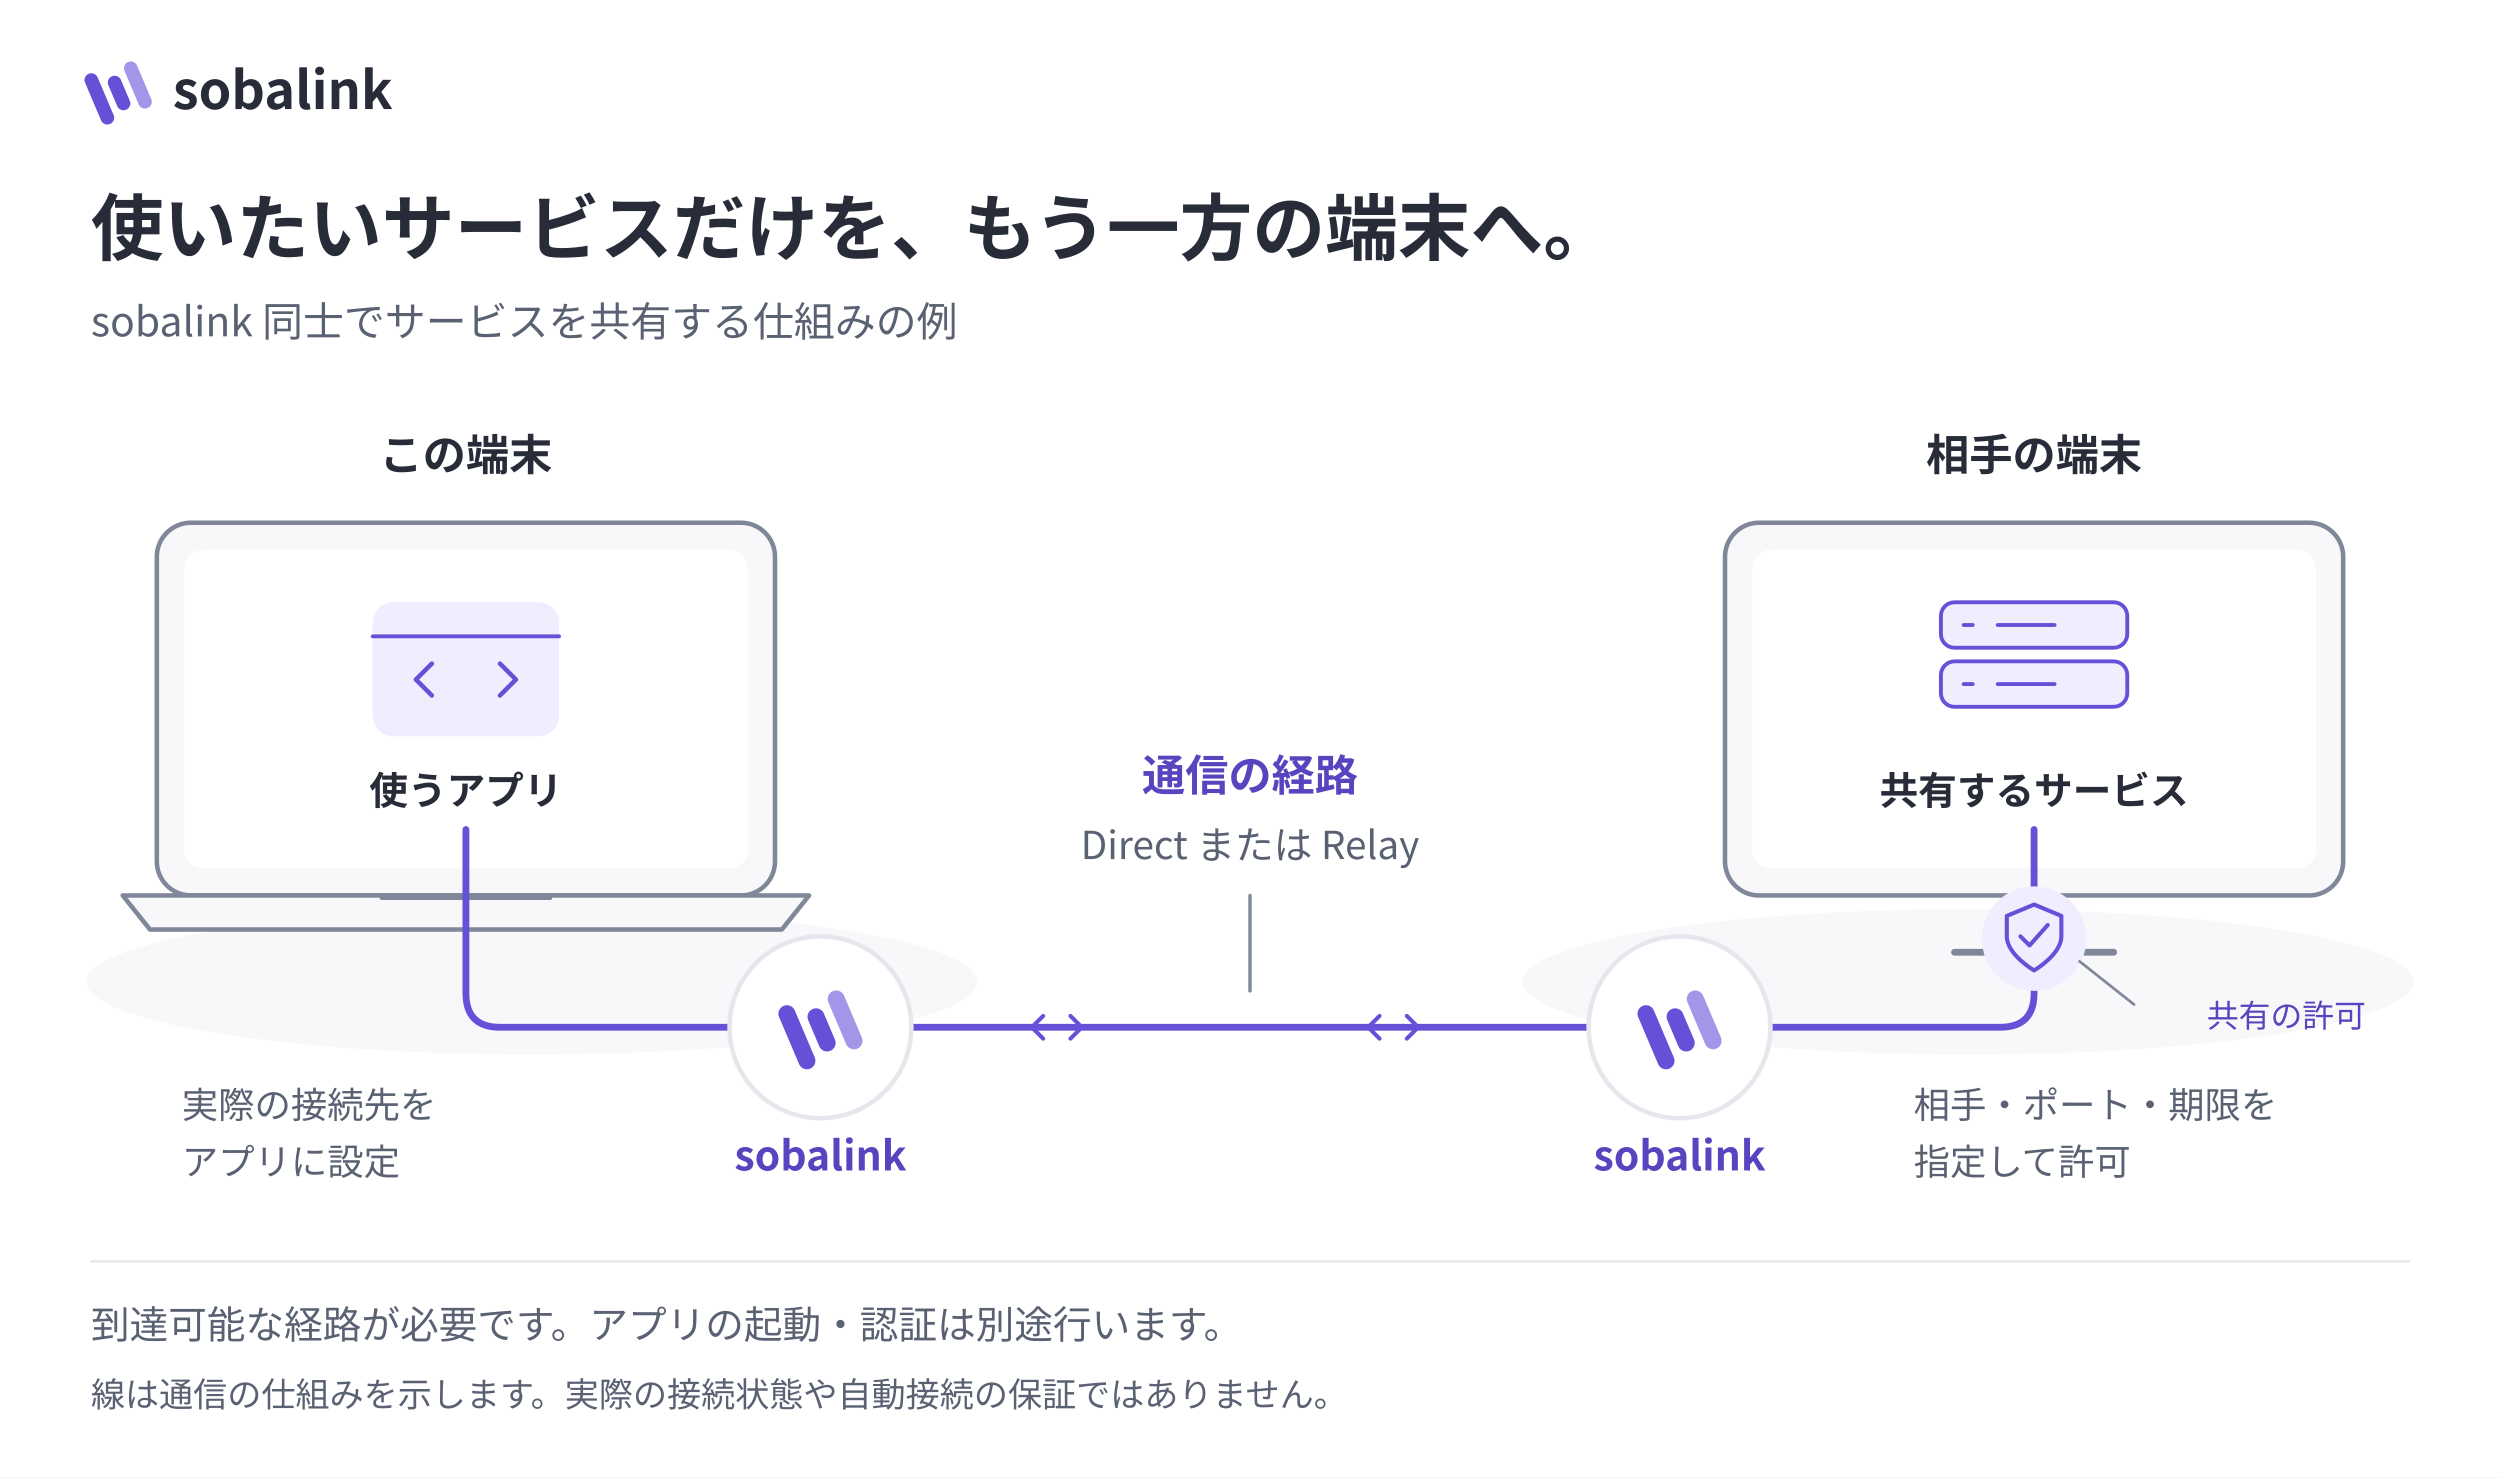
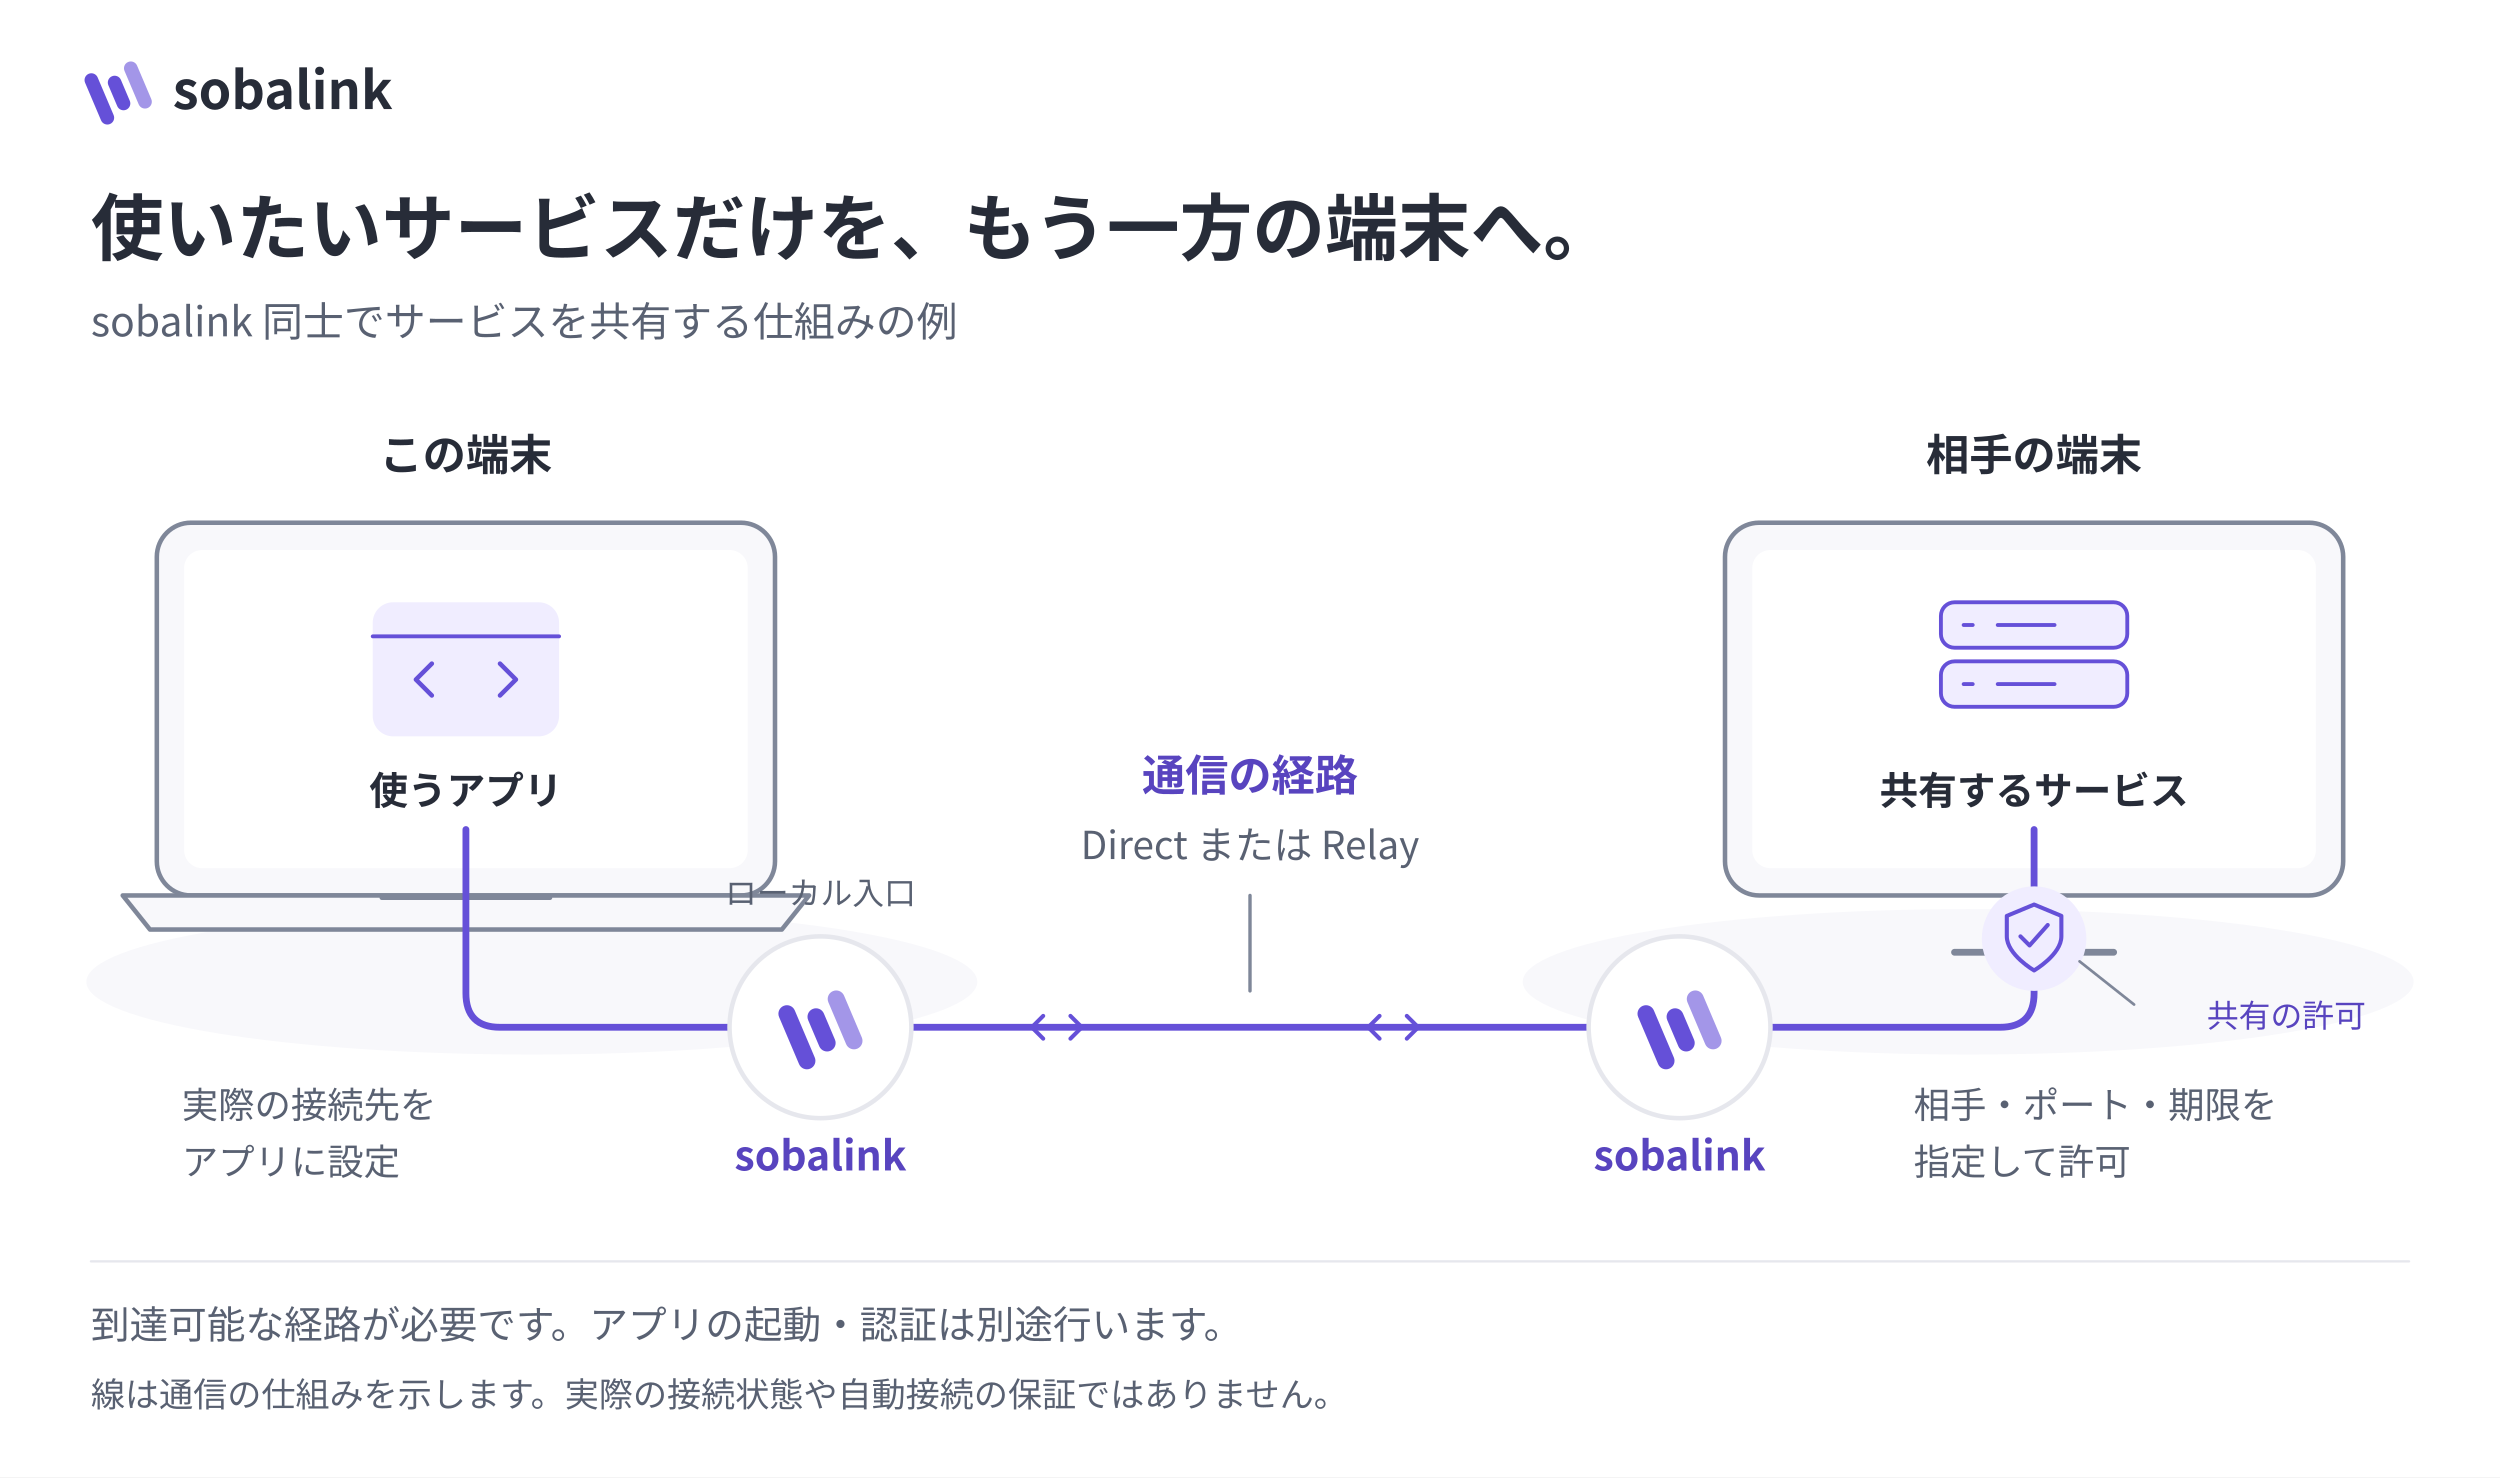
<svg xmlns="http://www.w3.org/2000/svg" width="1100" height="650" viewBox="0 0 1100 650" xml:lang="ja" role="img" aria-labelledby="title desc">
  <style>text{font-family:-apple-system,BlinkMacSystemFont,"Segoe UI","Hiragino Sans","Noto Sans CJK JP",sans-serif}</style>
  <rect x="0" y="0" width="1100" height="650" rx="0" fill="#ffffff" />
  <g transform="translate(40 28) scale(1) rotate(-23 12 12)" fill="#6550d8">
    <rect width="6" height="24" rx="3" />
    <rect x="9" y="5" width="6" height="16" rx="3" />
    <rect x="18" y="2" width="6" height="22" rx="3" opacity=".6" />
  </g>
  <text x="76" y="48" font-size="23" fill="#272c38" font-weight="650" text-anchor="start">sobalink</text>
  <text x="40" y="112" font-size="32" fill="#272c38" font-weight="650" text-anchor="start">使いたいサービスだけを、もう一方の端末へ。</text>
  <text x="40" y="148" font-size="18" fill="#596172" font-weight="400" text-anchor="start">sobalink 同士でサービスを共有する仕組みの例</text>
  <ellipse cx="234" cy="432" rx="196" ry="32" fill="#f8f8fb" />
  <ellipse cx="866" cy="432" rx="196" ry="32" fill="#f8f8fb" />
  <text x="205" y="207" font-size="19" fill="#272c38" font-weight="650" text-anchor="middle">この端末</text>
  <text x="895" y="207" font-size="19" fill="#272c38" font-weight="650" text-anchor="middle">相手の端末</text>
  <rect x="69" y="230" width="272" height="164" rx="15" fill="#f8f8fb" stroke="#7f8799" stroke-width="2" />
  <rect x="81" y="242" width="248" height="140" rx="8" fill="#ffffff" />
  <path d="M54 394H356L344 409H66Z" stroke="#7f8799" stroke-width="2" fill="#f8f8fb" stroke-linecap="round" stroke-linejoin="round" />
  <path d="M168 395h74" stroke="#7f8799" stroke-width="2" fill="none" stroke-linecap="round" stroke-linejoin="round" />
  <rect x="759" y="230" width="272" height="164" rx="15" fill="#f8f8fb" stroke="#7f8799" stroke-width="2" />
  <rect x="771" y="242" width="248" height="140" rx="8" fill="#ffffff" />
  <path d="M895 395v20m-35 4h70" stroke="#7f8799" stroke-width="3" fill="none" stroke-linecap="round" stroke-linejoin="round" />
  <path d="M205 365v72q0 15 15 15h660q15 0 15-15V365" stroke="#6550d8" stroke-width="3" fill="none" stroke-linecap="round" stroke-linejoin="round" />
  <path d="M471 447l5 5-5 5 M459 447l-5 5 5 5" stroke="#6550d8" stroke-width="1.8" fill="none" stroke-linecap="round" stroke-linejoin="round" />
  <path d="M619 447l5 5-5 5 M607 447l-5 5 5 5" stroke="#6550d8" stroke-width="1.8" fill="none" stroke-linecap="round" stroke-linejoin="round" />
  <rect x="164" y="265" width="82" height="59" rx="9" fill="#f0edff" />
  <path d="M164 280h82" stroke="#6550d8" stroke-width="1.7" fill="none" stroke-linecap="round" stroke-linejoin="round" />
  <path d="M190 292l-7 7 7 7m30-14 7 7-7 7" stroke="#6550d8" stroke-width="2" fill="none" stroke-linecap="round" stroke-linejoin="round" />
  <text x="205" y="354" font-size="17" fill="#272c38" font-weight="600" text-anchor="middle">使うアプリ</text>
  <rect x="854" y="265" width="82" height="20" rx="6" fill="#f0edff" stroke="#6550d8" stroke-width="1.7" />
  <rect x="854" y="291" width="82" height="20" rx="6" fill="#f0edff" stroke="#6550d8" stroke-width="1.7" />
  <path d="M864 275h4m11 0h25" stroke="#6550d8" stroke-width="1.7" fill="none" stroke-linecap="round" stroke-linejoin="round" />
  <path d="M864 301h4m11 0h25" stroke="#6550d8" stroke-width="1.7" fill="none" stroke-linecap="round" stroke-linejoin="round" />
  <text x="895" y="354" font-size="17" fill="#272c38" font-weight="600" text-anchor="middle">共有するサービス</text>
  <circle cx="361" cy="452" r="40" fill="#ffffff" stroke="#e6e7ed" stroke-width="2" />
  <g transform="translate(346 437) scale(1.25) rotate(-23 12 12)" fill="#6550d8">
    <rect width="6" height="24" rx="3" />
    <rect x="9" y="5" width="6" height="16" rx="3" />
    <rect x="18" y="2" width="6" height="22" rx="3" opacity=".6" />
  </g>
  <text x="361" y="515" font-size="18" fill="#5844bf" font-weight="650" text-anchor="middle">sobalink</text>
  <circle cx="739" cy="452" r="40" fill="#ffffff" stroke="#e6e7ed" stroke-width="2" />
  <g transform="translate(724 437) scale(1.25) rotate(-23 12 12)" fill="#6550d8">
    <rect width="6" height="24" rx="3" />
    <rect x="9" y="5" width="6" height="16" rx="3" />
    <rect x="18" y="2" width="6" height="22" rx="3" opacity=".6" />
  </g>
  <text x="739" y="515" font-size="18" fill="#5844bf" font-weight="650" text-anchor="middle">sobalink</text>
+   <text x="361" y="398" font-size="14" fill="#596172" font-weight="400" text-anchor="middle">ローカル入口</text>
  <text x="550" y="348" font-size="19" fill="#5844bf" font-weight="650" text-anchor="middle">通信の経路</text>
  <text x="550" y="378" font-size="17" fill="#596172" font-weight="400" text-anchor="middle">Direct または Relay</text>
  <path d="M550 394v42" stroke="#7f8799" stroke-width="1.5" fill="none" stroke-linecap="round" stroke-linejoin="round" />
  <circle cx="895" cy="413" r="23" fill="#f0edff" />
  <path d="M895 398l12 5v9c0 8-12 15-12 15s-12-7-12-15v-9Z" stroke="#6550d8" stroke-width="1.8" fill="none" stroke-linecap="round" stroke-linejoin="round" />
  <path d="M889 412l4 4 8-9" stroke="#6550d8" stroke-width="1.8" fill="none" stroke-linecap="round" stroke-linejoin="round" />
  <text x="1006" y="452" font-size="14" fill="#5844bf" font-weight="500" text-anchor="middle">共有の許可</text>
  <path d="M939 442l-24-19" stroke="#7f8799" stroke-width="1.2" fill="none" stroke-linecap="round" stroke-linejoin="round" />
  <text x="80" y="492" font-size="16" fill="#596172" font-weight="400" text-anchor="start">実際の接続先を</text>
  <text x="80" y="517" font-size="16" fill="#596172" font-weight="400" text-anchor="start">アプリに設定</text>
  <text x="842" y="492" font-size="16" fill="#596172" font-weight="400" text-anchor="start">相手・ポート・期限を</text>
  <text x="842" y="517" font-size="16" fill="#596172" font-weight="400" text-anchor="start">指定して許可</text>
  <path d="M40 555H1060" stroke="#e6e7ed" stroke-width="1" fill="none" stroke-linecap="round" stroke-linejoin="round" />
  <text x="40" y="589" font-size="17" fill="#596172" font-weight="400" text-anchor="start">到達可能な経路が必要です。アプリの起動・認証は別途行います。</text>
  <text x="40" y="619" font-size="15" fill="#596172" font-weight="400" text-anchor="start">線は通信の仕組みを示します。実際の接続状態や自動接続の保証ではありません。</text>
</svg>
